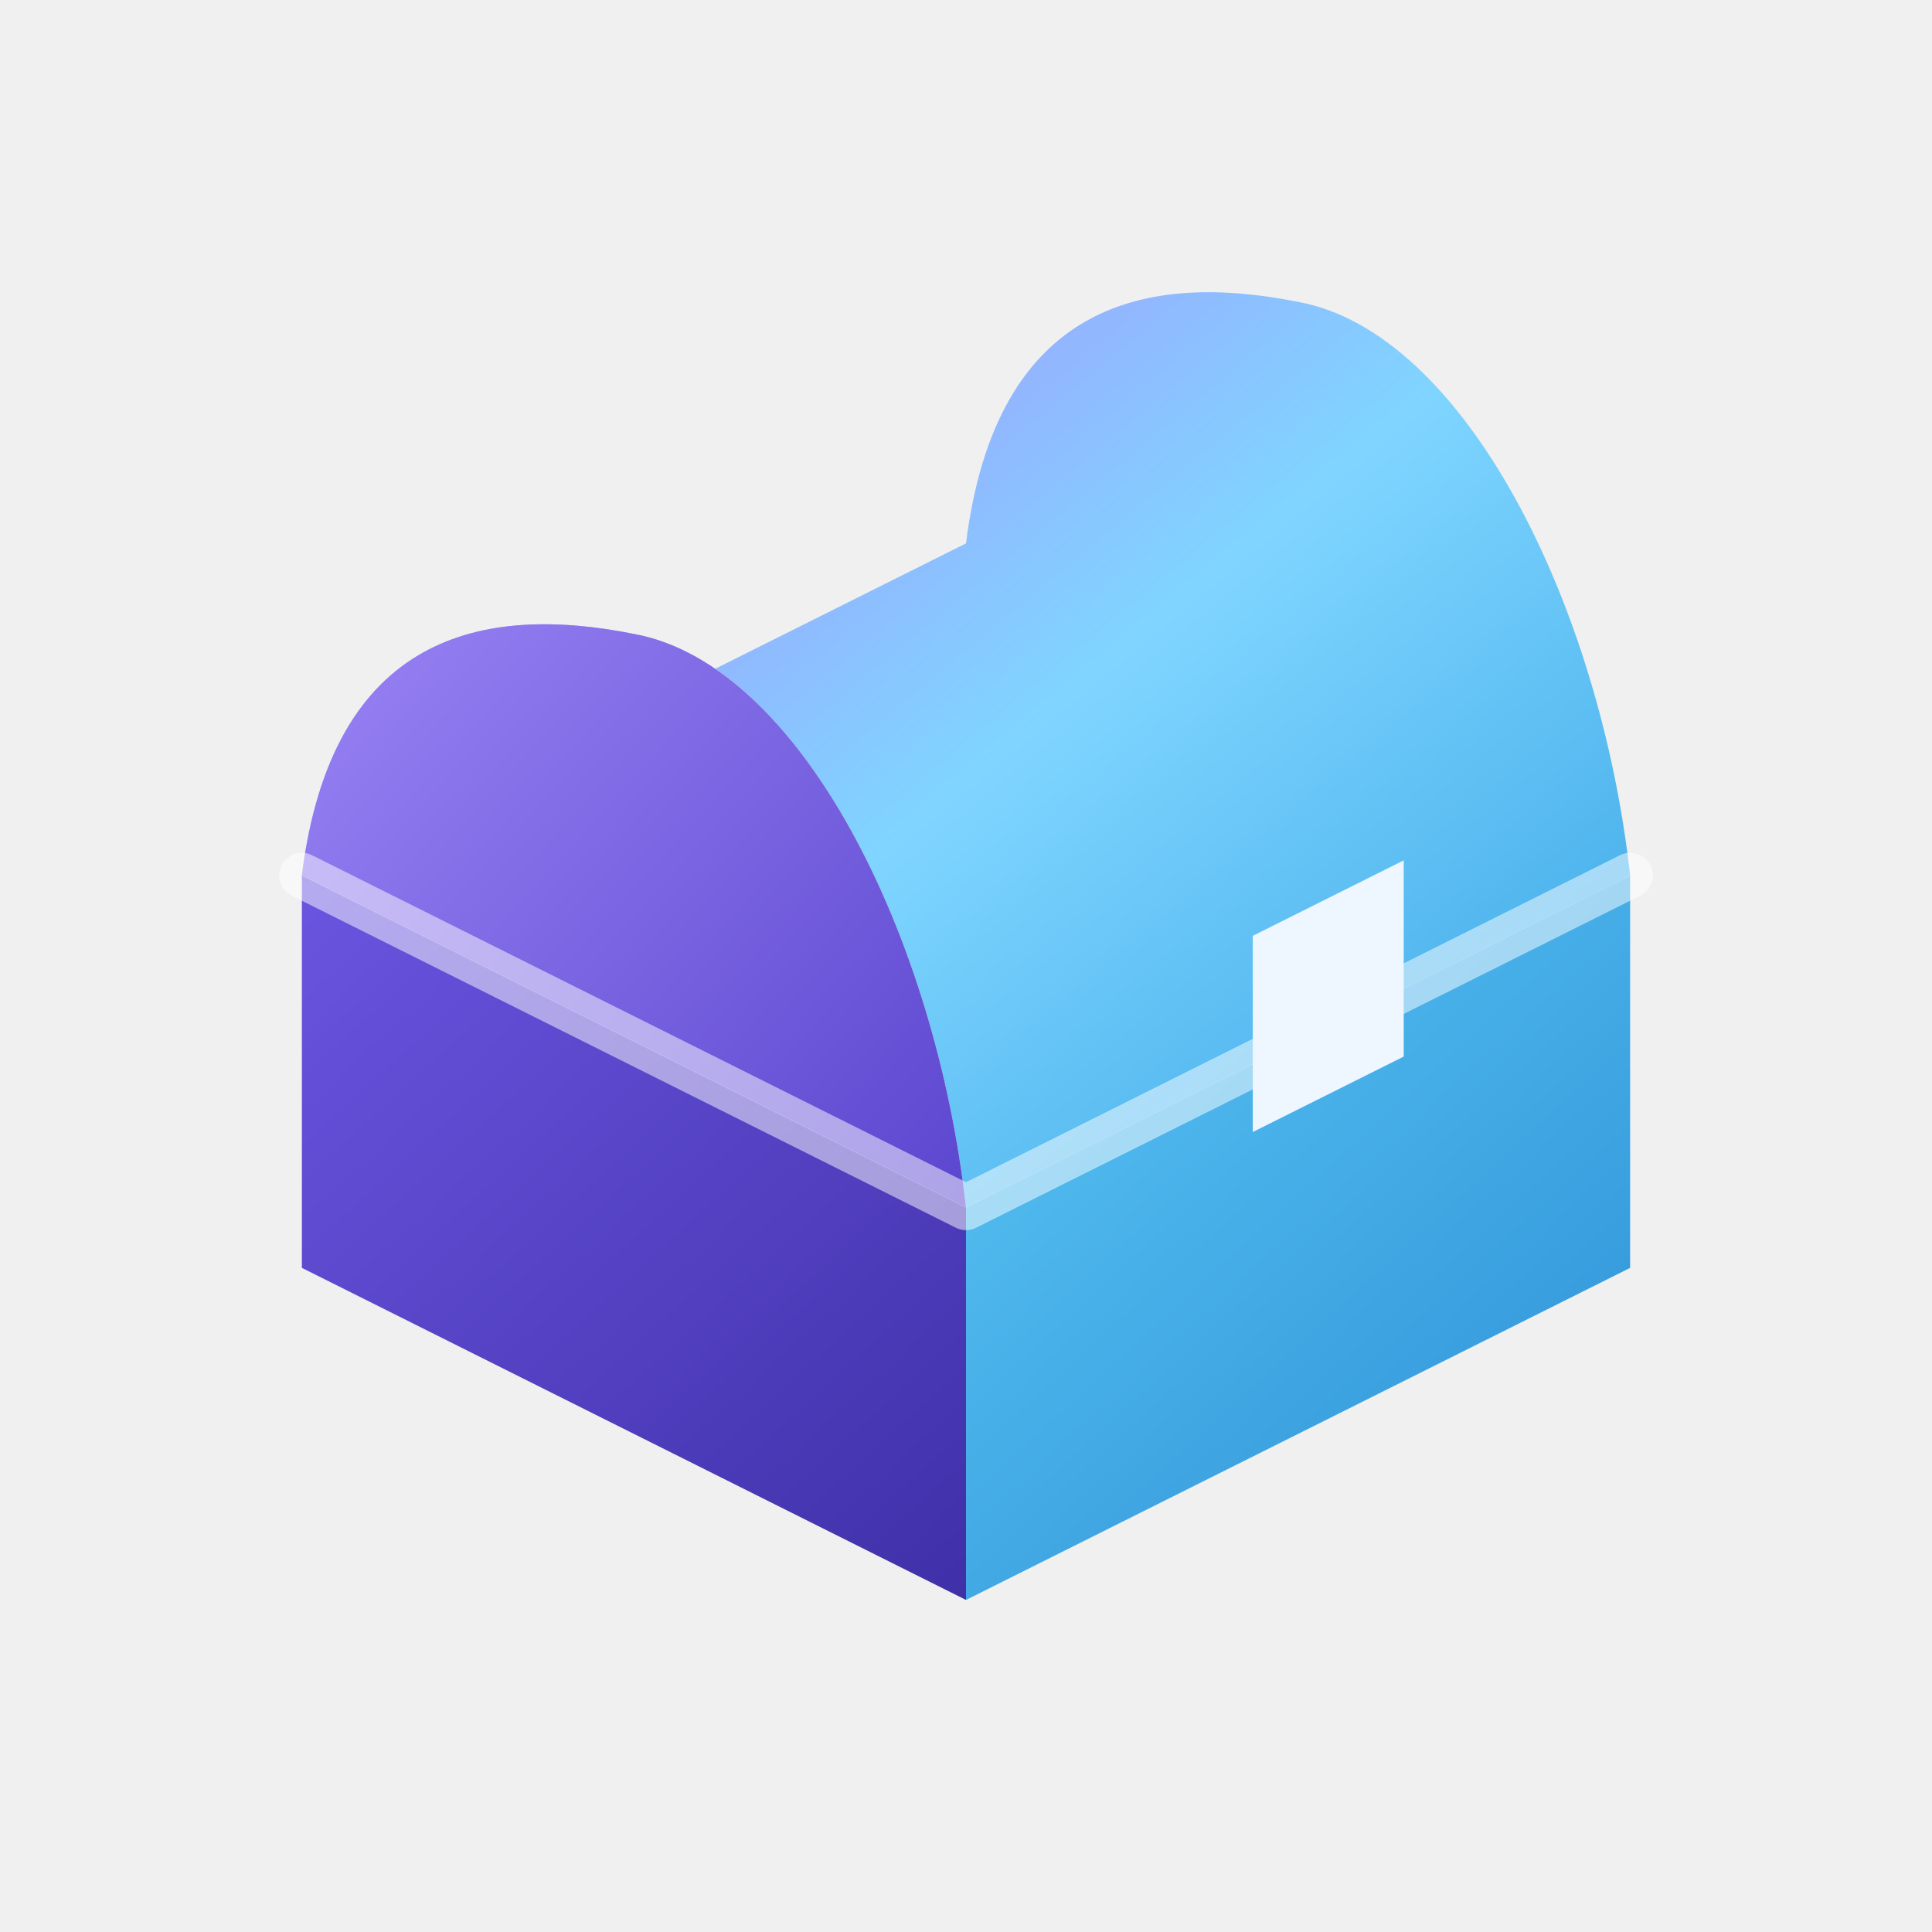
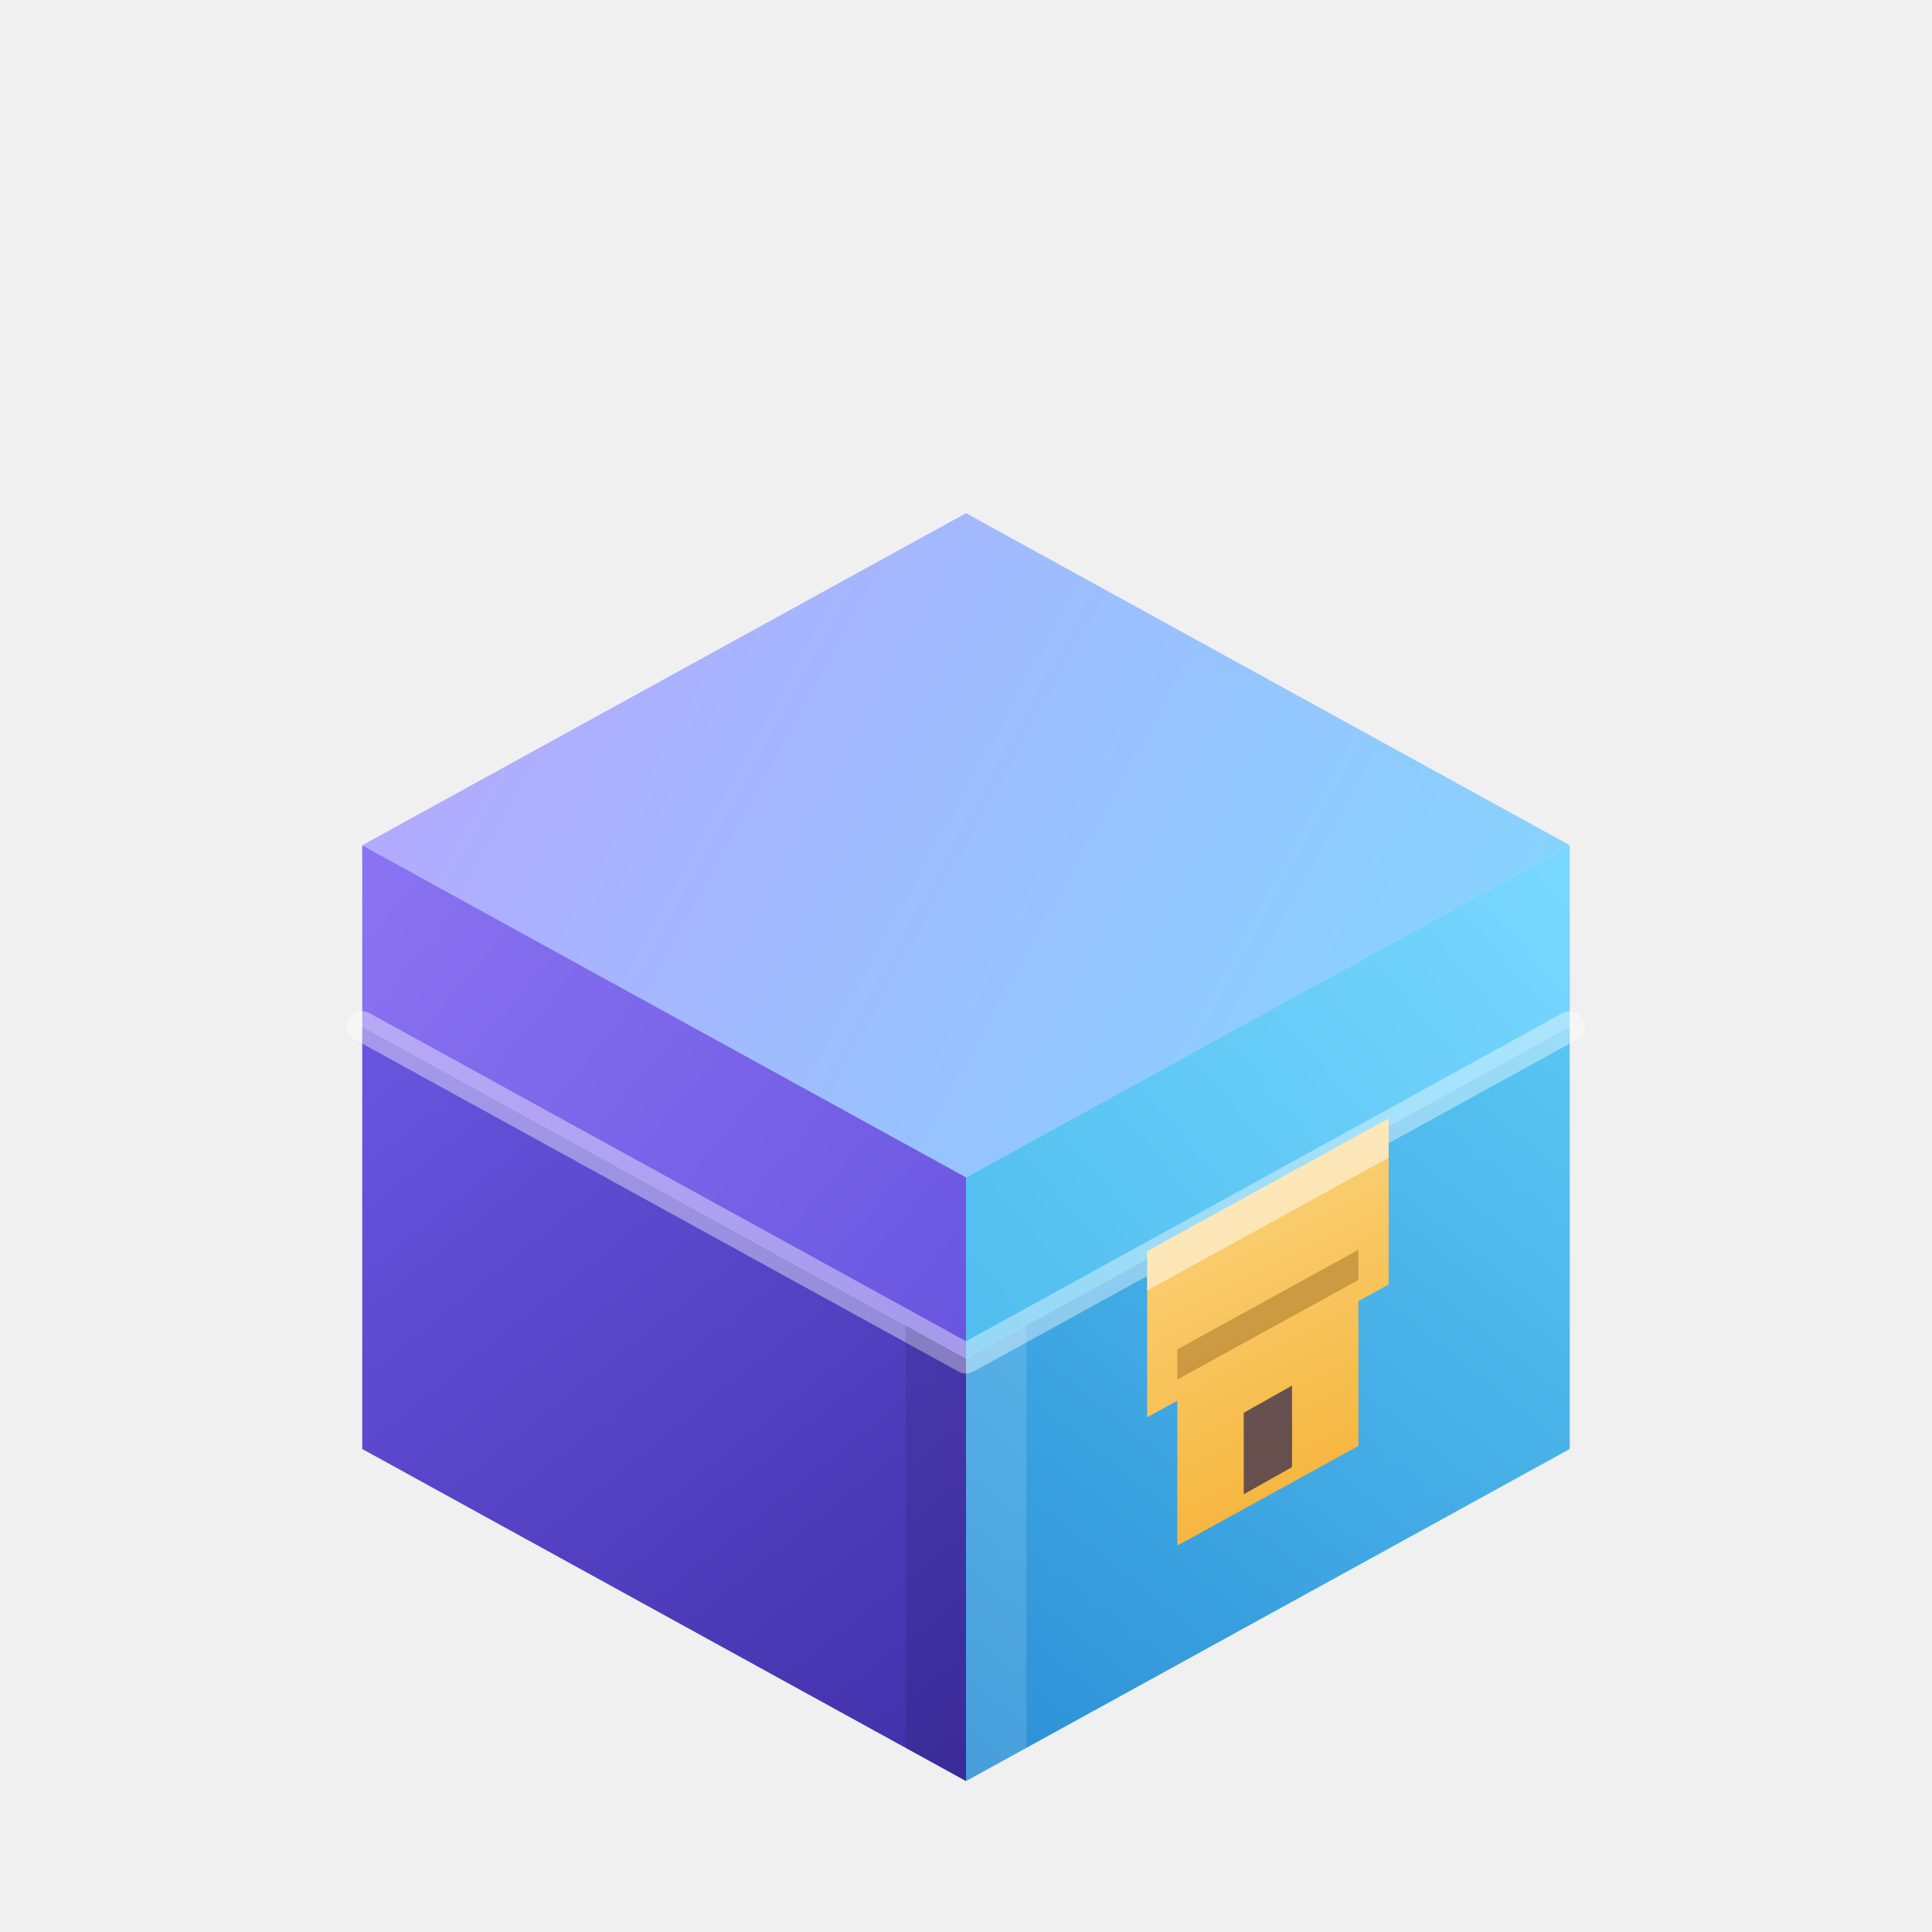
<svg xmlns="http://www.w3.org/2000/svg" viewBox="0 0 128 128" width="128" height="128" role="img" aria-label="Chest Solutions">
  <defs>
-     <linearGradient id="cs-barrel" x1="46" y1="16" x2="96" y2="76" gradientUnits="userSpaceOnUse">
-       <stop offset="0" stop-color="#a892ff" />
-       <stop offset="0.5" stop-color="#7fd5ff" />
-       <stop offset="1" stop-color="#45aeea" />
+     <linearGradient id="cs-top" x1="24" y1="34" x2="104" y2="78" gradientUnits="userSpaceOnUse">
+       <stop offset="0" stop-color="#b9a4ff" />
+       <stop offset="1" stop-color="#7fd9ff" />
    </linearGradient>
-     <linearGradient id="cs-cap" x1="20" y1="40" x2="64" y2="80" gradientUnits="userSpaceOnUse">
-       <stop offset="0" stop-color="#9a84f5" />
-       <stop offset="1" stop-color="#5b46cf" />
+     <linearGradient id="cs-l-lid" x1="24" y1="56" x2="64" y2="90" gradientUnits="userSpaceOnUse">
+       <stop offset="0" stop-color="#8a74f2" />
+       <stop offset="1" stop-color="#6a55e0" />
    </linearGradient>
-     <linearGradient id="cs-front" x1="64" y1="58" x2="108" y2="106" gradientUnits="userSpaceOnUse">
-       <stop offset="0" stop-color="#5cc7f5" />
-       <stop offset="1" stop-color="#2b8fd6" />
-     </linearGradient>
-     <linearGradient id="cs-side" x1="20" y1="58" x2="64" y2="106" gradientUnits="userSpaceOnUse">
+     <linearGradient id="cs-l-body" x1="24" y1="68" x2="64" y2="118" gradientUnits="userSpaceOnUse">
      <stop offset="0" stop-color="#6a55e0" />
      <stop offset="1" stop-color="#3f30a8" />
    </linearGradient>
+     <linearGradient id="cs-r-lid" x1="64" y1="90" x2="104" y2="56" gradientUnits="userSpaceOnUse">
+       <stop offset="0" stop-color="#4fbdee" />
+       <stop offset="1" stop-color="#79d8ff" />
+     </linearGradient>
+     <linearGradient id="cs-r-body" x1="64" y1="118" x2="104" y2="68" gradientUnits="userSpaceOnUse">
+       <stop offset="0" stop-color="#2b8fd6" />
+       <stop offset="1" stop-color="#59c6f3" />
+     </linearGradient>
+     <linearGradient id="cs-gold" x1="76" y1="60" x2="94" y2="96" gradientUnits="userSpaceOnUse">
+       <stop offset="0" stop-color="#ffe9a8" />
+       <stop offset="1" stop-color="#f5b53c" />
+     </linearGradient>
  </defs>
-   <path d="M64 80 108 58v26l-44 22Z" fill="url(#cs-front)" />
-   <path d="M64 80 20 58v26l44 22Z" fill="url(#cs-side)" />
-   <path d="M20 58            C22 42 32 40 42 42            C53 44 62 62 64 80            L108 58            C106 40 97 22 86 20            C76 18 66 20 64 36            Z" fill="url(#cs-barrel)" />
-   <path d="M20 58            C22 42 32 40 42 42            C53 44 62 62 64 80            Z" fill="url(#cs-cap)" />
-   <path d="M20 58 64 80 108 58" fill="none" stroke="#ffffff" stroke-opacity="0.5" stroke-width="3" stroke-linecap="round" stroke-linejoin="round" />
-   <path d="M83 62 93 57v13l-10 5Z" fill="#eef6ff" />
+   <path d="M64 34 104 56 64 78 24 56Z" fill="url(#cs-top)" />
+   <path d="M24 56 64 78v12L24 68Z" fill="url(#cs-l-lid)" />
+   <path d="M64 78 104 56v12L64 90Z" fill="url(#cs-r-lid)" />
+   <path d="M24 68 64 90v28L24 96Z" fill="url(#cs-l-body)" />
+   <path d="M64 90 104 68v28l-40 22Z" fill="url(#cs-r-body)" />
+   <path d="M24 68 64 90 104 68" fill="none" stroke="#ffffff" stroke-opacity="0.4" stroke-width="2" stroke-linejoin="round" stroke-linecap="round" />
+   <path d="M76 82.9 92 74.1v11l-16 8.8Z" fill="url(#cs-gold)" />
+   <path d="M78 89.4 90 82.8v13l-12 6.6Z" fill="url(#cs-gold)" />
+   <path d="M76 82.9 92 74.1v2.6l-16 8.8Z" fill="#ffffff" fill-opacity="0.5" />
+   <path d="M78 89.4 90 82.8v2l-12 6.6Z" fill="#7a4a10" fill-opacity="0.35" />
+   <path d="M82.4 93.6 85.6 91.8v5.4l-3.2 1.8Z" fill="#2a2350" fill-opacity="0.7" />
+   <path d="M64 90 68 87.8v28L64 118Z" fill="#ffffff" fill-opacity="0.13" />
+   <path d="M64 90 60 87.8v28L64 118Z" fill="#000000" fill-opacity="0.1" />
</svg>
